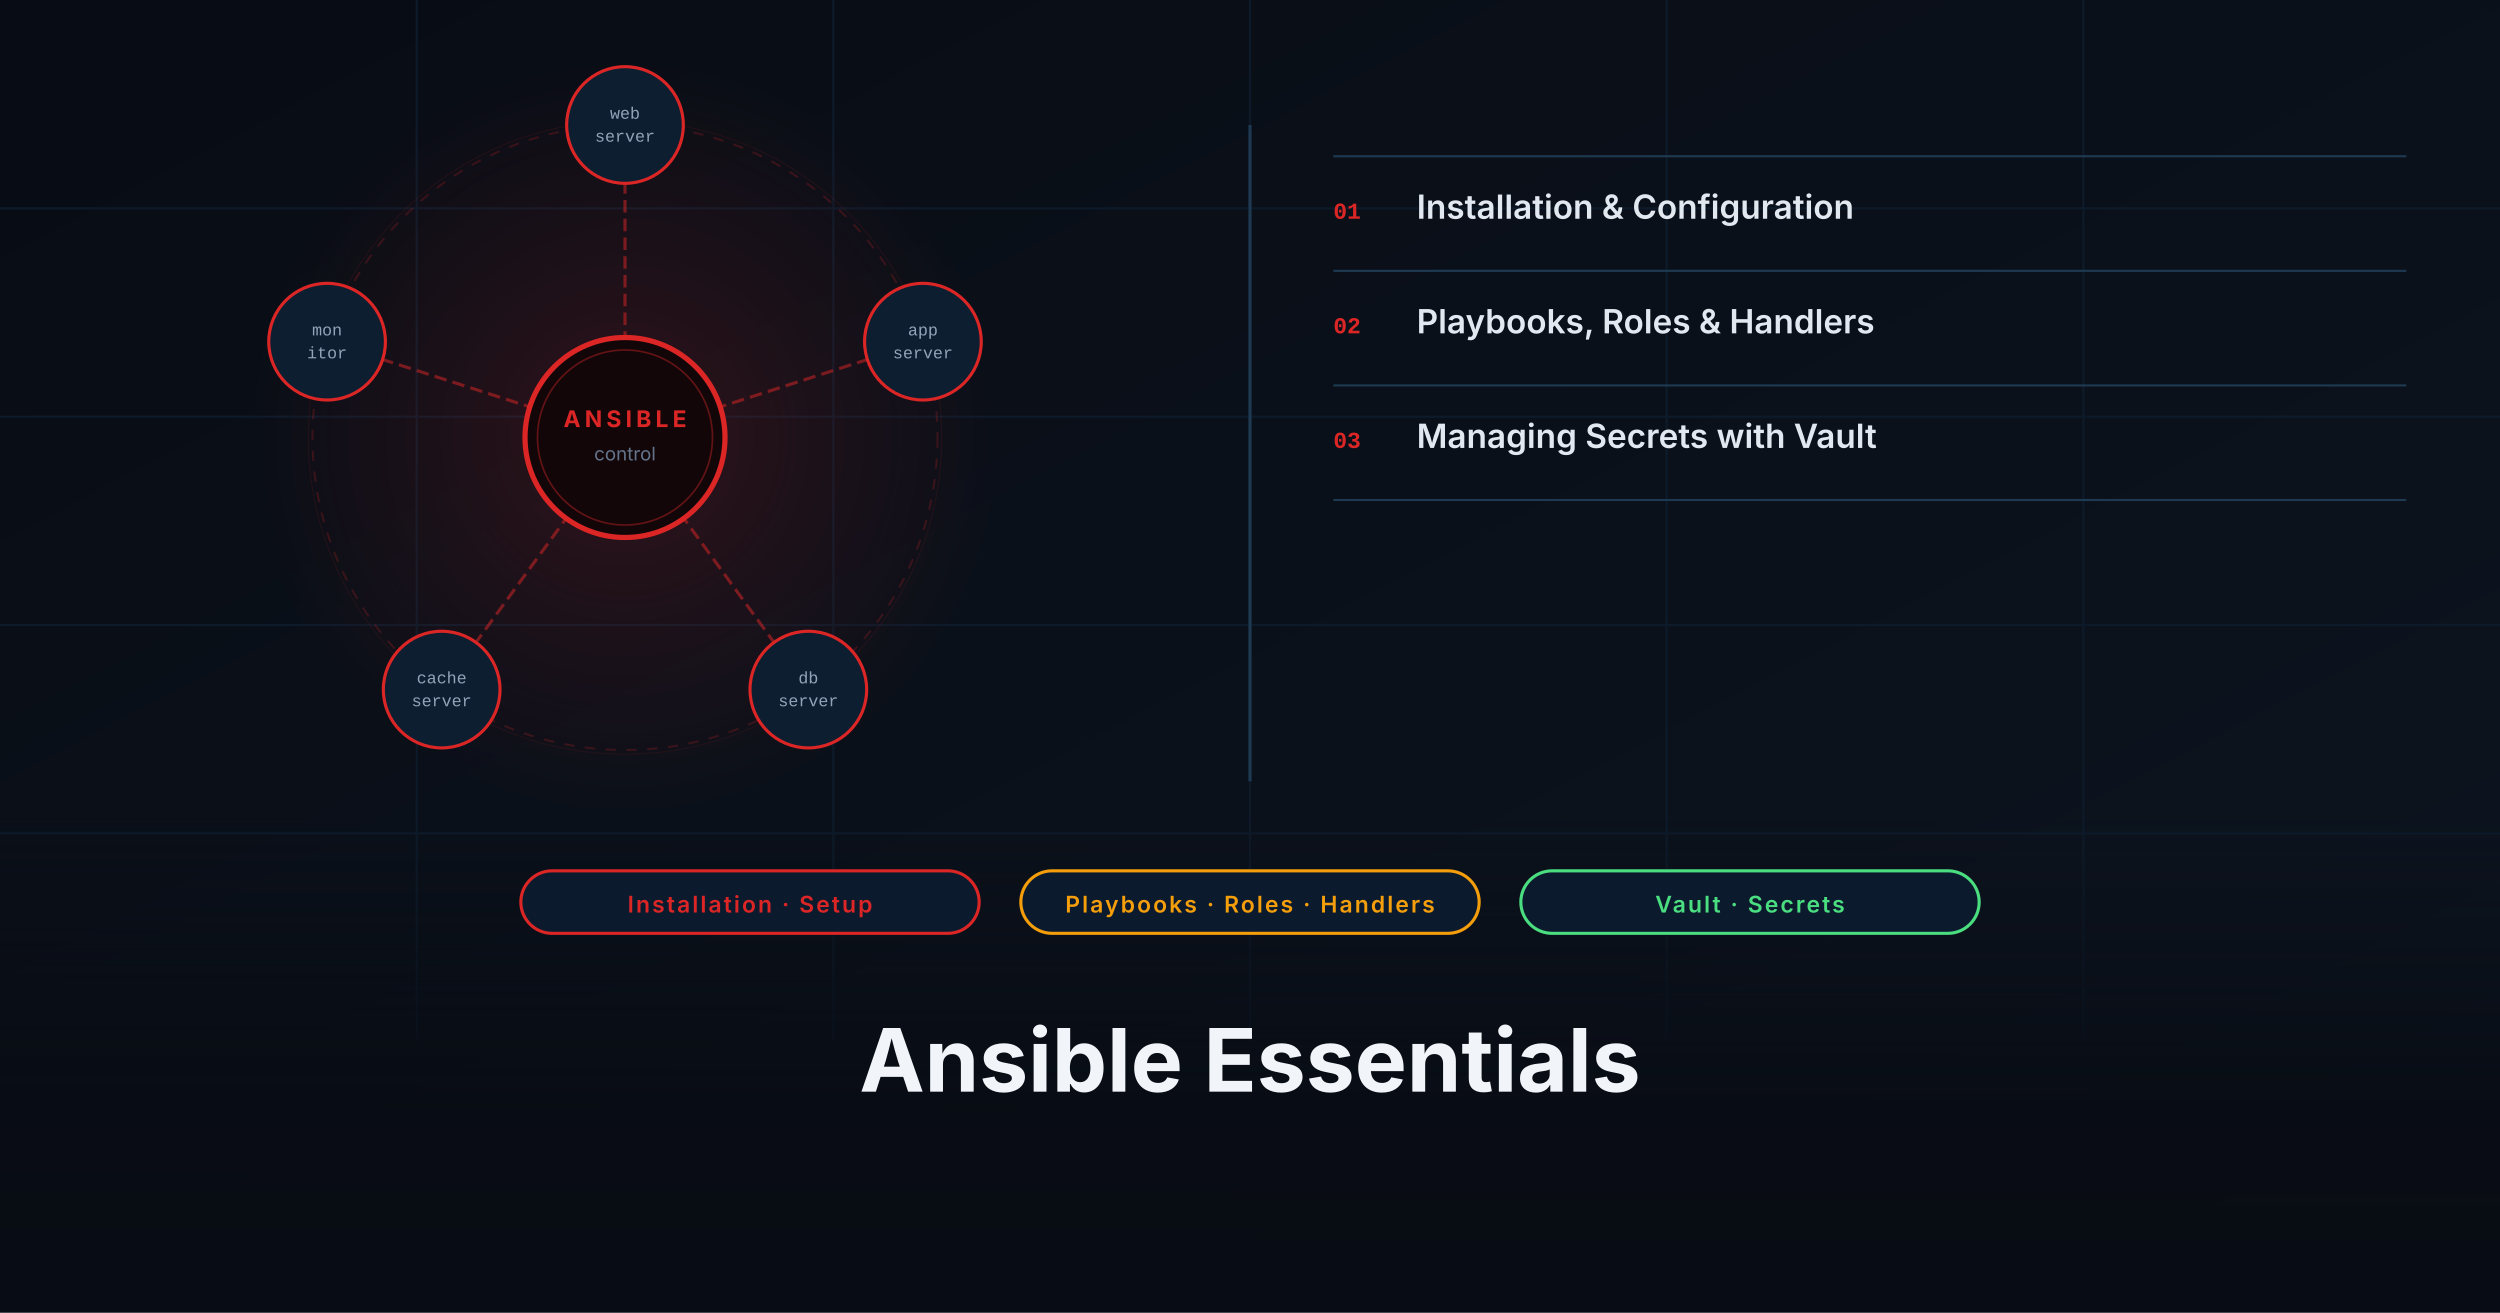
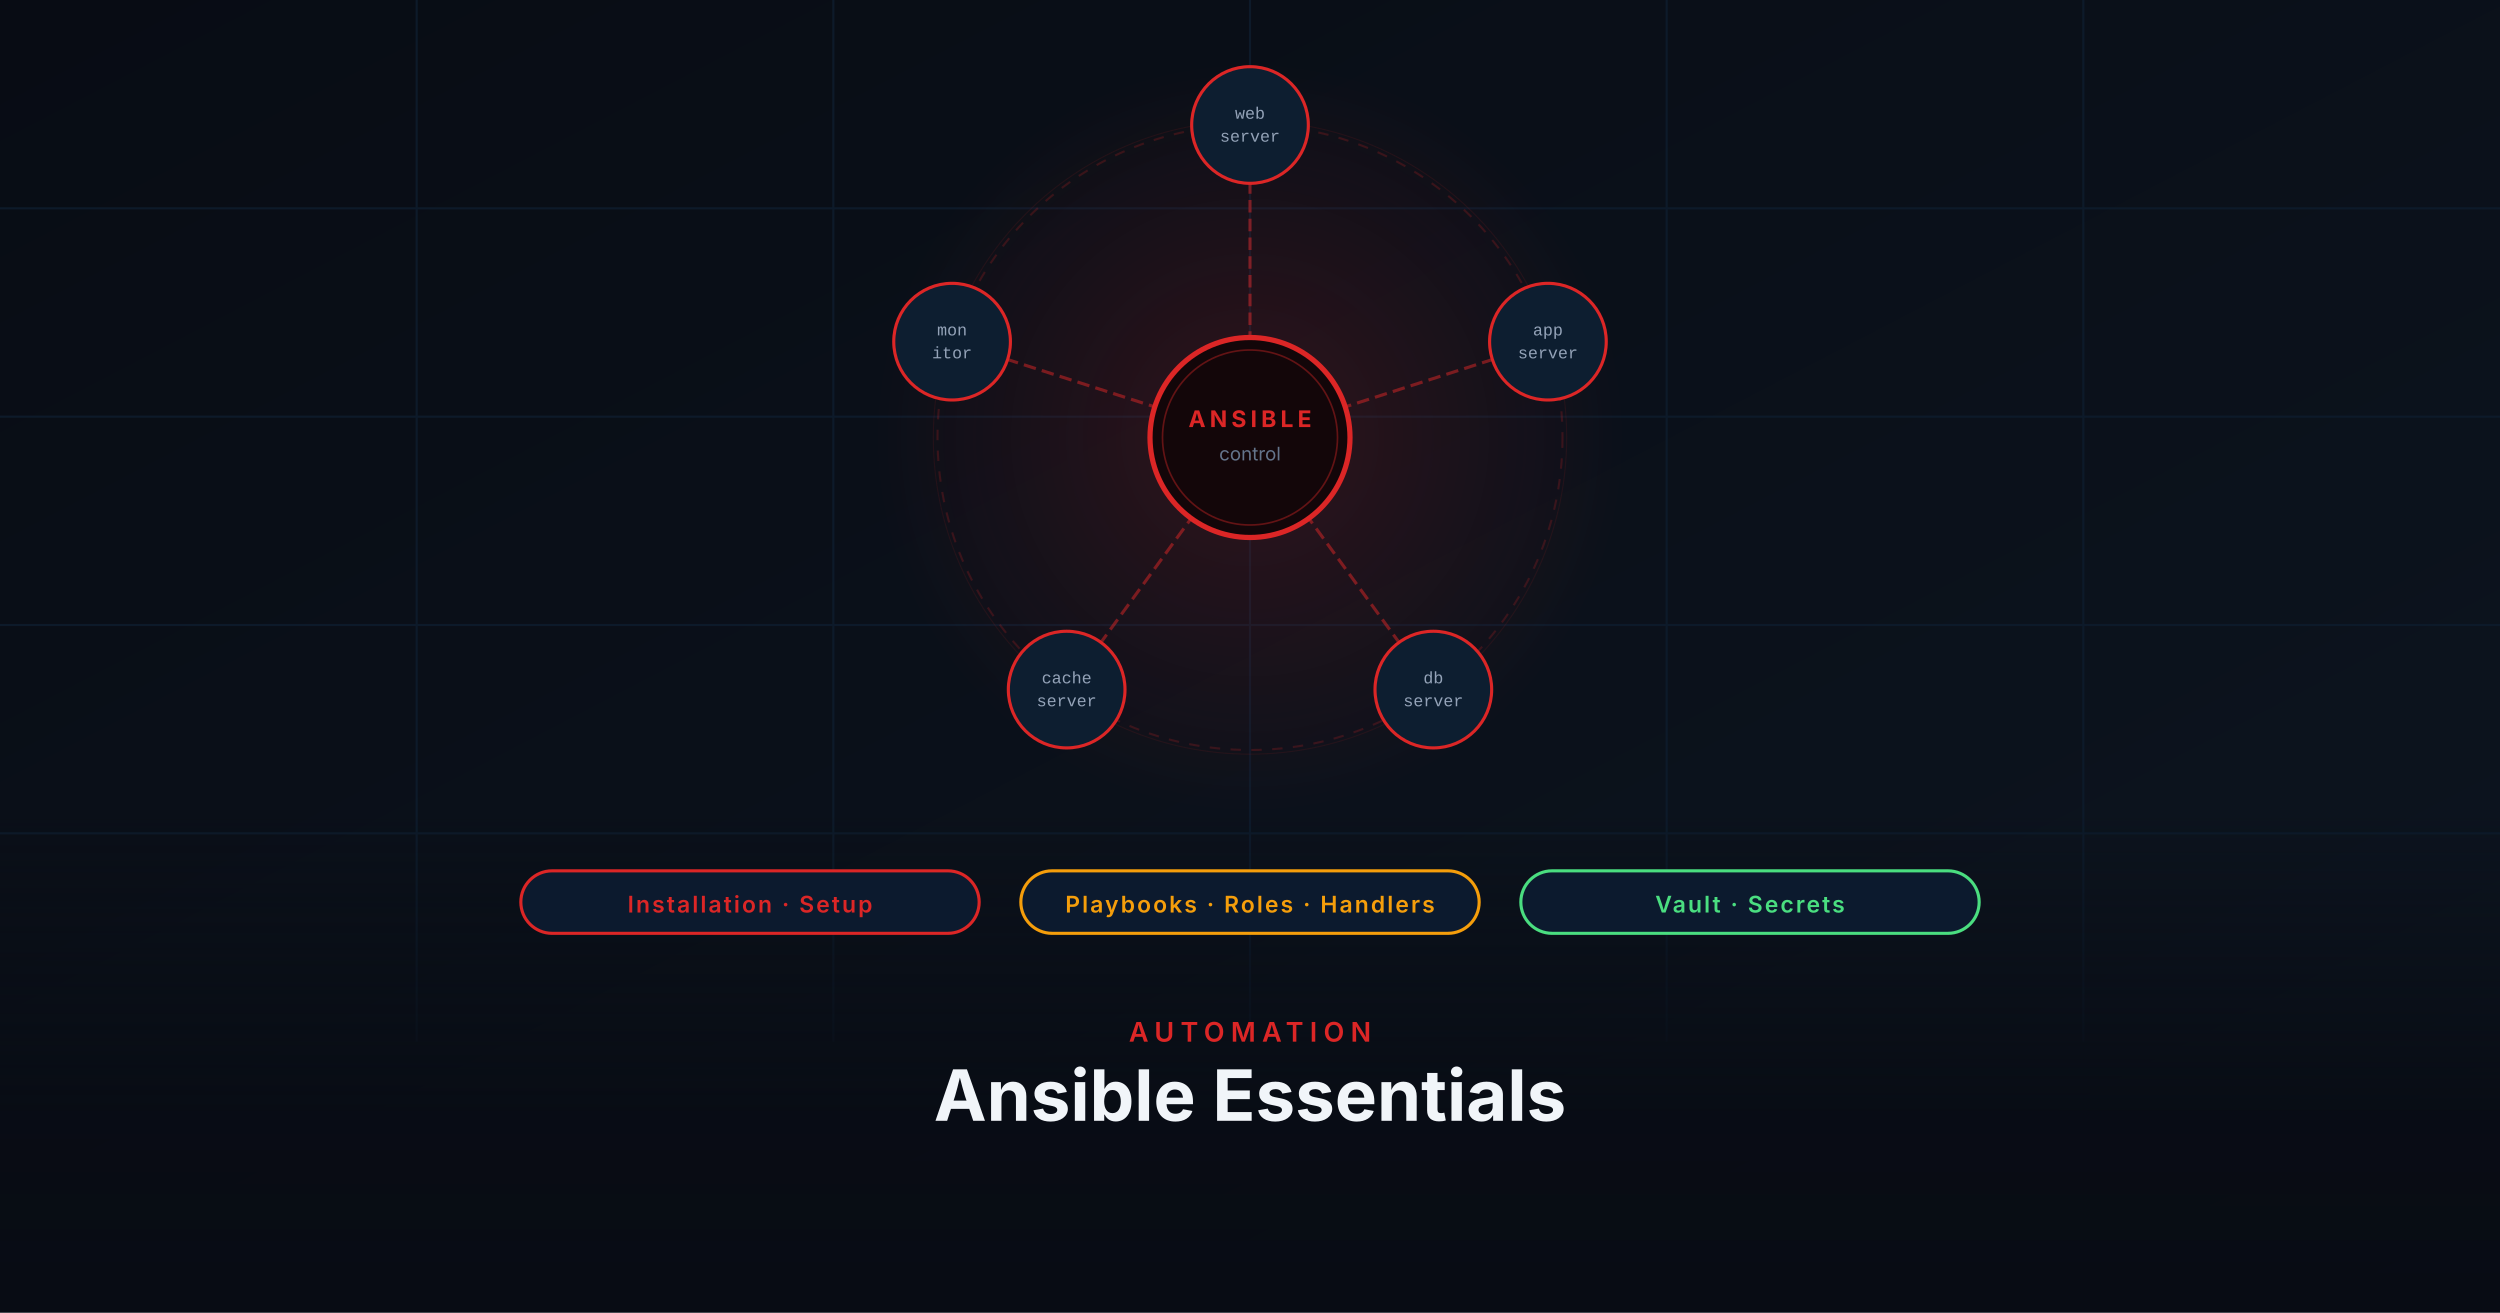
<svg xmlns="http://www.w3.org/2000/svg" viewBox="0 0 1200 630" width="1200" height="630" font-family="system-ui,-apple-system,BlinkMacSystemFont,'Segoe UI',sans-serif">
  <defs>
    <linearGradient id="bg" x1="0" y1="0" x2="1" y2="1">
      <stop offset="0%" stop-color="#080c14" />
      <stop offset="100%" stop-color="#0d1520" />
    </linearGradient>
    <linearGradient id="textbg" x1="0" y1="0" x2="0" y2="1">
      <stop offset="0%" stop-color="#080c14" stop-opacity="0" />
      <stop offset="60%" stop-color="#080c14" stop-opacity="0.93" />
      <stop offset="100%" stop-color="#080c14" stop-opacity="1" />
    </linearGradient>
    <radialGradient id="ctrl-glow" cx="50%" cy="50%" r="50%">
      <stop offset="0%" stop-color="#dc2626" stop-opacity="0.18" />
      <stop offset="100%" stop-color="#dc2626" stop-opacity="0" />
    </radialGradient>
  </defs>
  <rect width="1200" height="630" fill="url(#bg)" />
  <g stroke="#0d1a2a" stroke-width="1">
    <line x1="0" y1="100" x2="1200" y2="100" />
    <line x1="0" y1="200" x2="1200" y2="200" />
    <line x1="0" y1="300" x2="1200" y2="300" />
    <line x1="0" y1="400" x2="1200" y2="400" />
    <line x1="200" y1="0" x2="200" y2="500" />
    <line x1="400" y1="0" x2="400" y2="500" />
    <line x1="600" y1="0" x2="600" y2="500" />
    <line x1="800" y1="0" x2="800" y2="500" />
    <line x1="1000" y1="0" x2="1000" y2="500" />
  </g>
-   <circle cx="300" cy="210" r="180" fill="url(#ctrl-glow)" />
-   <circle cx="300" cy="210" r="150" fill="none" stroke="#dc2626" stroke-width="1" stroke-opacity="0.2" stroke-dasharray="5,5" />
-   <circle cx="300" cy="210" r="152" fill="none" stroke="#dc2626" stroke-width="0.5" stroke-opacity="0.1" />
-   <line x1="300" y1="210" x2="300" y2="60" stroke="#dc2626" stroke-width="1.5" stroke-opacity="0.5" stroke-dasharray="6,3" />
-   <line x1="300" y1="210" x2="443" y2="164" stroke="#dc2626" stroke-width="1.5" stroke-opacity="0.5" stroke-dasharray="6,3" />
-   <line x1="300" y1="210" x2="388" y2="331" stroke="#dc2626" stroke-width="1.5" stroke-opacity="0.5" stroke-dasharray="6,3" />
-   <line x1="300" y1="210" x2="212" y2="331" stroke="#dc2626" stroke-width="1.5" stroke-opacity="0.5" stroke-dasharray="6,3" />
-   <line x1="300" y1="210" x2="157" y2="164" stroke="#dc2626" stroke-width="1.5" stroke-opacity="0.5" stroke-dasharray="6,3" />
-   <circle cx="300" cy="60" r="28" fill="#0d1e30" stroke="#dc2626" stroke-width="1.5" />
-   <text x="300" y="57" text-anchor="middle" font-size="8" fill="#94a3b8" font-family="'Courier New',monospace">web</text>
-   <text x="300" y="68" text-anchor="middle" font-size="8" fill="#94a3b8" font-family="'Courier New',monospace">server</text>
-   <circle cx="443" cy="164" r="28" fill="#0d1e30" stroke="#dc2626" stroke-width="1.5" />
-   <text x="443" y="161" text-anchor="middle" font-size="8" fill="#94a3b8" font-family="'Courier New',monospace">app</text>
-   <text x="443" y="172" text-anchor="middle" font-size="8" fill="#94a3b8" font-family="'Courier New',monospace">server</text>
-   <circle cx="388" cy="331" r="28" fill="#0d1e30" stroke="#dc2626" stroke-width="1.5" />
-   <text x="388" y="328" text-anchor="middle" font-size="8" fill="#94a3b8" font-family="'Courier New',monospace">db</text>
-   <text x="388" y="339" text-anchor="middle" font-size="8" fill="#94a3b8" font-family="'Courier New',monospace">server</text>
-   <circle cx="212" cy="331" r="28" fill="#0d1e30" stroke="#dc2626" stroke-width="1.5" />
-   <text x="212" y="328" text-anchor="middle" font-size="8" fill="#94a3b8" font-family="'Courier New',monospace">cache</text>
-   <text x="212" y="339" text-anchor="middle" font-size="8" fill="#94a3b8" font-family="'Courier New',monospace">server</text>
-   <circle cx="157" cy="164" r="28" fill="#0d1e30" stroke="#dc2626" stroke-width="1.5" />
-   <text x="157" y="161" text-anchor="middle" font-size="8" fill="#94a3b8" font-family="'Courier New',monospace">mon</text>
-   <text x="157" y="172" text-anchor="middle" font-size="8" fill="#94a3b8" font-family="'Courier New',monospace">itor</text>
-   <circle cx="300" cy="210" r="48" fill="#130609" stroke="#dc2626" stroke-width="2.5" />
-   <circle cx="300" cy="210" r="42" fill="none" stroke="#dc2626" stroke-width="0.8" stroke-opacity="0.4" />
-   <text x="300" y="205" text-anchor="middle" font-size="11" font-weight="700" fill="#dc2626" letter-spacing="2">ANSIBLE</text>
-   <text x="300" y="221" text-anchor="middle" font-size="9" fill="#64748b">control</text>
-   <line x1="600" y1="60" x2="600" y2="375" stroke="#1e3a52" stroke-width="1.5" />
-   <line x1="640" y1="75" x2="1155" y2="75" stroke="#1e3a52" stroke-width="1" />
-   <text x="640" y="105" font-size="11" fill="#dc2626" font-weight="700" font-family="'Courier New',monospace">01</text>
-   <text x="680" y="105" font-size="16" fill="#e2e8f0" font-weight="600">Installation &amp; Configuration</text>
-   <line x1="640" y1="130" x2="1155" y2="130" stroke="#1e3a52" stroke-width="1" />
-   <text x="640" y="160" font-size="11" fill="#dc2626" font-weight="700" font-family="'Courier New',monospace">02</text>
-   <text x="680" y="160" font-size="16" fill="#e2e8f0" font-weight="600">Playbooks, Roles &amp; Handlers</text>
-   <line x1="640" y1="185" x2="1155" y2="185" stroke="#1e3a52" stroke-width="1" />
-   <text x="640" y="215" font-size="11" fill="#dc2626" font-weight="700" font-family="'Courier New',monospace">03</text>
-   <text x="680" y="215" font-size="16" fill="#e2e8f0" font-weight="600">Managing Secrets with Vault</text>
-   <line x1="640" y1="240" x2="1155" y2="240" stroke="#1e3a52" stroke-width="1" />
+   <circle cx="600" cy="210" r="180" fill="url(#ctrl-glow)" />
+   <circle cx="600" cy="210" r="150" fill="none" stroke="#dc2626" stroke-width="1" stroke-opacity="0.2" stroke-dasharray="5,5" />
+   <circle cx="600" cy="210" r="152" fill="none" stroke="#dc2626" stroke-width="0.5" stroke-opacity="0.1" />
+   <line x1="600" y1="210" x2="600" y2="60" stroke="#dc2626" stroke-width="1.5" stroke-opacity="0.5" stroke-dasharray="6,3" />
+   <line x1="600" y1="210" x2="743" y2="164" stroke="#dc2626" stroke-width="1.5" stroke-opacity="0.5" stroke-dasharray="6,3" />
+   <line x1="600" y1="210" x2="688" y2="331" stroke="#dc2626" stroke-width="1.5" stroke-opacity="0.5" stroke-dasharray="6,3" />
+   <line x1="600" y1="210" x2="512" y2="331" stroke="#dc2626" stroke-width="1.5" stroke-opacity="0.5" stroke-dasharray="6,3" />
+   <line x1="600" y1="210" x2="457" y2="164" stroke="#dc2626" stroke-width="1.5" stroke-opacity="0.5" stroke-dasharray="6,3" />
+   <circle cx="600" cy="60" r="28" fill="#0d1e30" stroke="#dc2626" stroke-width="1.5" />
+   <text x="600" y="57" text-anchor="middle" font-size="8" fill="#94a3b8" font-family="'Courier New',monospace">web</text>
+   <text x="600" y="68" text-anchor="middle" font-size="8" fill="#94a3b8" font-family="'Courier New',monospace">server</text>
+   <circle cx="743" cy="164" r="28" fill="#0d1e30" stroke="#dc2626" stroke-width="1.5" />
+   <text x="743" y="161" text-anchor="middle" font-size="8" fill="#94a3b8" font-family="'Courier New',monospace">app</text>
+   <text x="743" y="172" text-anchor="middle" font-size="8" fill="#94a3b8" font-family="'Courier New',monospace">server</text>
+   <circle cx="688" cy="331" r="28" fill="#0d1e30" stroke="#dc2626" stroke-width="1.5" />
+   <text x="688" y="328" text-anchor="middle" font-size="8" fill="#94a3b8" font-family="'Courier New',monospace">db</text>
+   <text x="688" y="339" text-anchor="middle" font-size="8" fill="#94a3b8" font-family="'Courier New',monospace">server</text>
+   <circle cx="512" cy="331" r="28" fill="#0d1e30" stroke="#dc2626" stroke-width="1.5" />
+   <text x="512" y="328" text-anchor="middle" font-size="8" fill="#94a3b8" font-family="'Courier New',monospace">cache</text>
+   <text x="512" y="339" text-anchor="middle" font-size="8" fill="#94a3b8" font-family="'Courier New',monospace">server</text>
+   <circle cx="457" cy="164" r="28" fill="#0d1e30" stroke="#dc2626" stroke-width="1.5" />
+   <text x="457" y="161" text-anchor="middle" font-size="8" fill="#94a3b8" font-family="'Courier New',monospace">mon</text>
+   <text x="457" y="172" text-anchor="middle" font-size="8" fill="#94a3b8" font-family="'Courier New',monospace">itor</text>
+   <circle cx="600" cy="210" r="48" fill="#130609" stroke="#dc2626" stroke-width="2.5" />
+   <circle cx="600" cy="210" r="42" fill="none" stroke="#dc2626" stroke-width="0.8" stroke-opacity="0.4" />
+   <text x="600" y="205" text-anchor="middle" font-size="11" font-weight="700" fill="#dc2626" letter-spacing="2">ANSIBLE</text>
+   <text x="600" y="221" text-anchor="middle" font-size="9" fill="#64748b">control</text>
  <rect x="0" y="390" width="1200" height="240" fill="url(#textbg)" />
  <rect x="250" y="418" width="220" height="30" fill="#0c1a2e" stroke="#dc2626" stroke-width="1.5" rx="15" />
  <text x="360" y="438" text-anchor="middle" font-size="11" fill="#dc2626" font-weight="600" letter-spacing="1">Installation · Setup</text>
  <rect x="490" y="418" width="220" height="30" fill="#0c1a2e" stroke="#f59e0b" stroke-width="1.5" rx="15" />
  <text x="600" y="438" text-anchor="middle" font-size="11" fill="#f59e0b" font-weight="600" letter-spacing="1">Playbooks · Roles · Handlers</text>
  <rect x="730" y="418" width="220" height="30" fill="#0c1a2e" stroke="#4ade80" stroke-width="1.5" rx="15" />
  <text x="840" y="438" text-anchor="middle" font-size="11" fill="#4ade80" font-weight="600" letter-spacing="1">Vault · Secrets</text>
-   <text x="600" y="524" text-anchor="middle" font-size="42" font-weight="700" fill="#f1f5f9">Ansible Essentials</text>
+   <text x="600" y="500" text-anchor="middle" font-size="13" fill="#dc2626" letter-spacing="3" font-weight="600">AUTOMATION</text>
+   <text x="600" y="538" text-anchor="middle" font-size="34" font-weight="700" fill="#f1f5f9">Ansible Essentials</text>
</svg>
